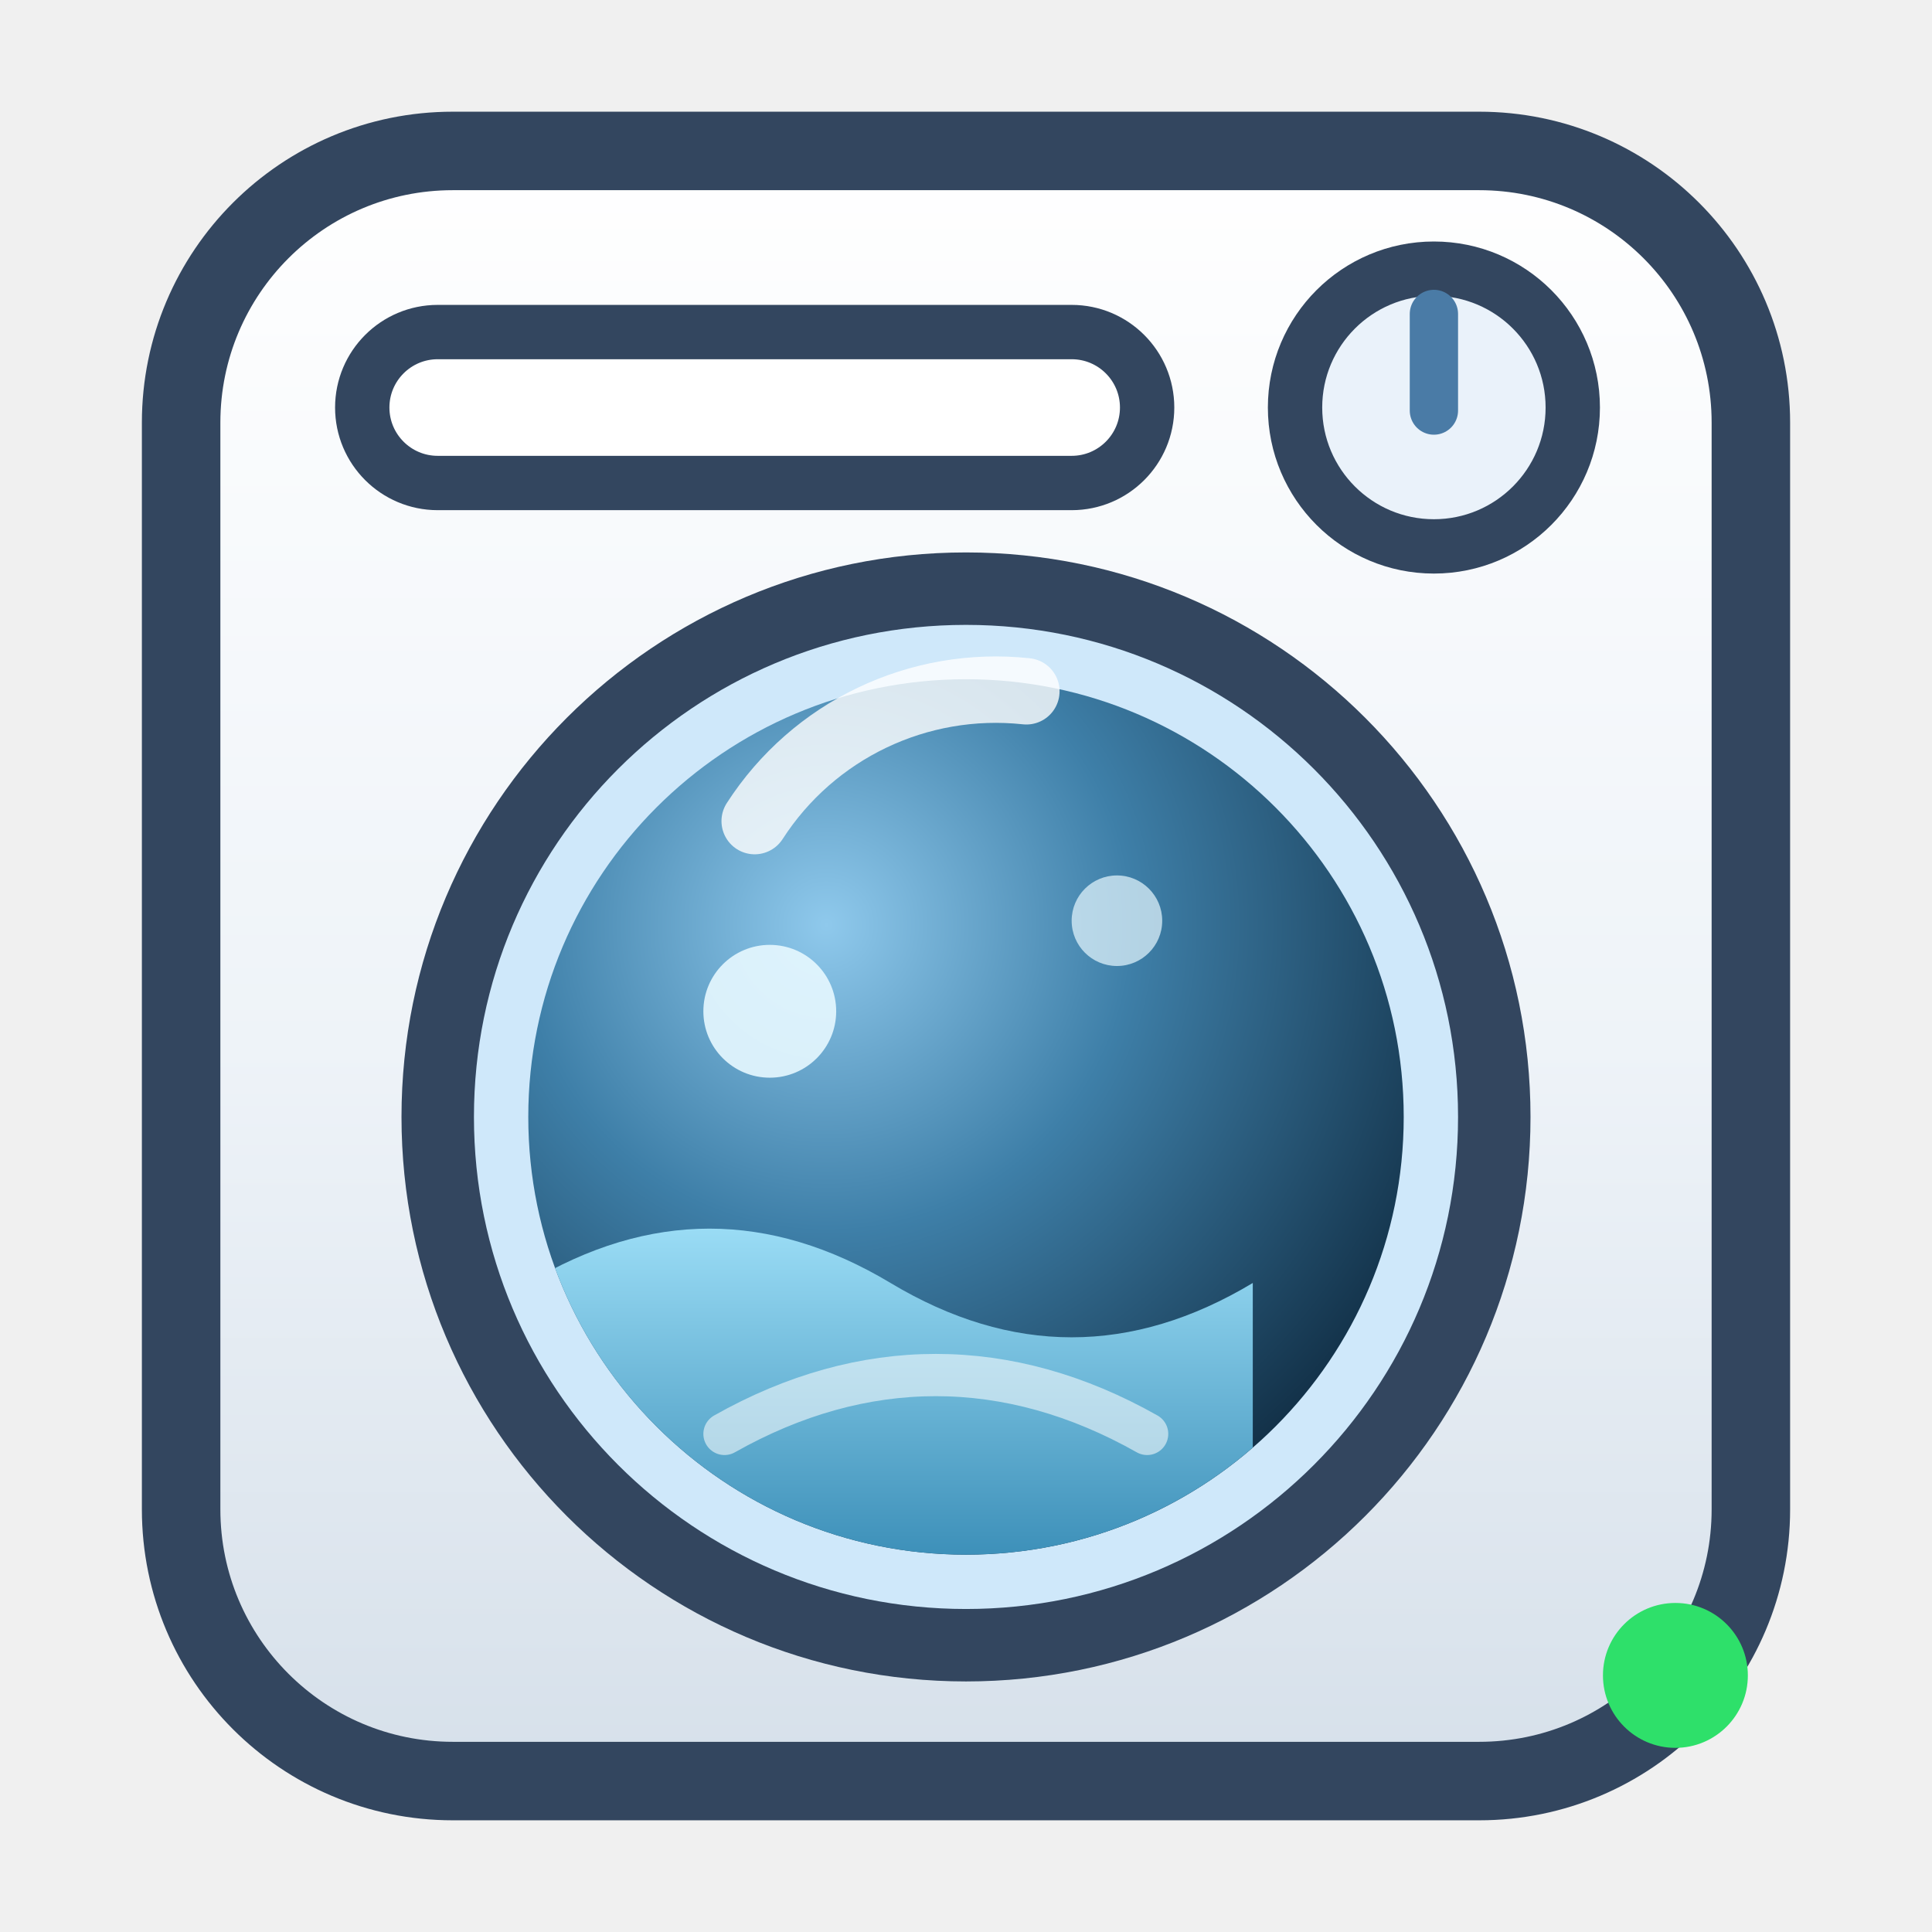
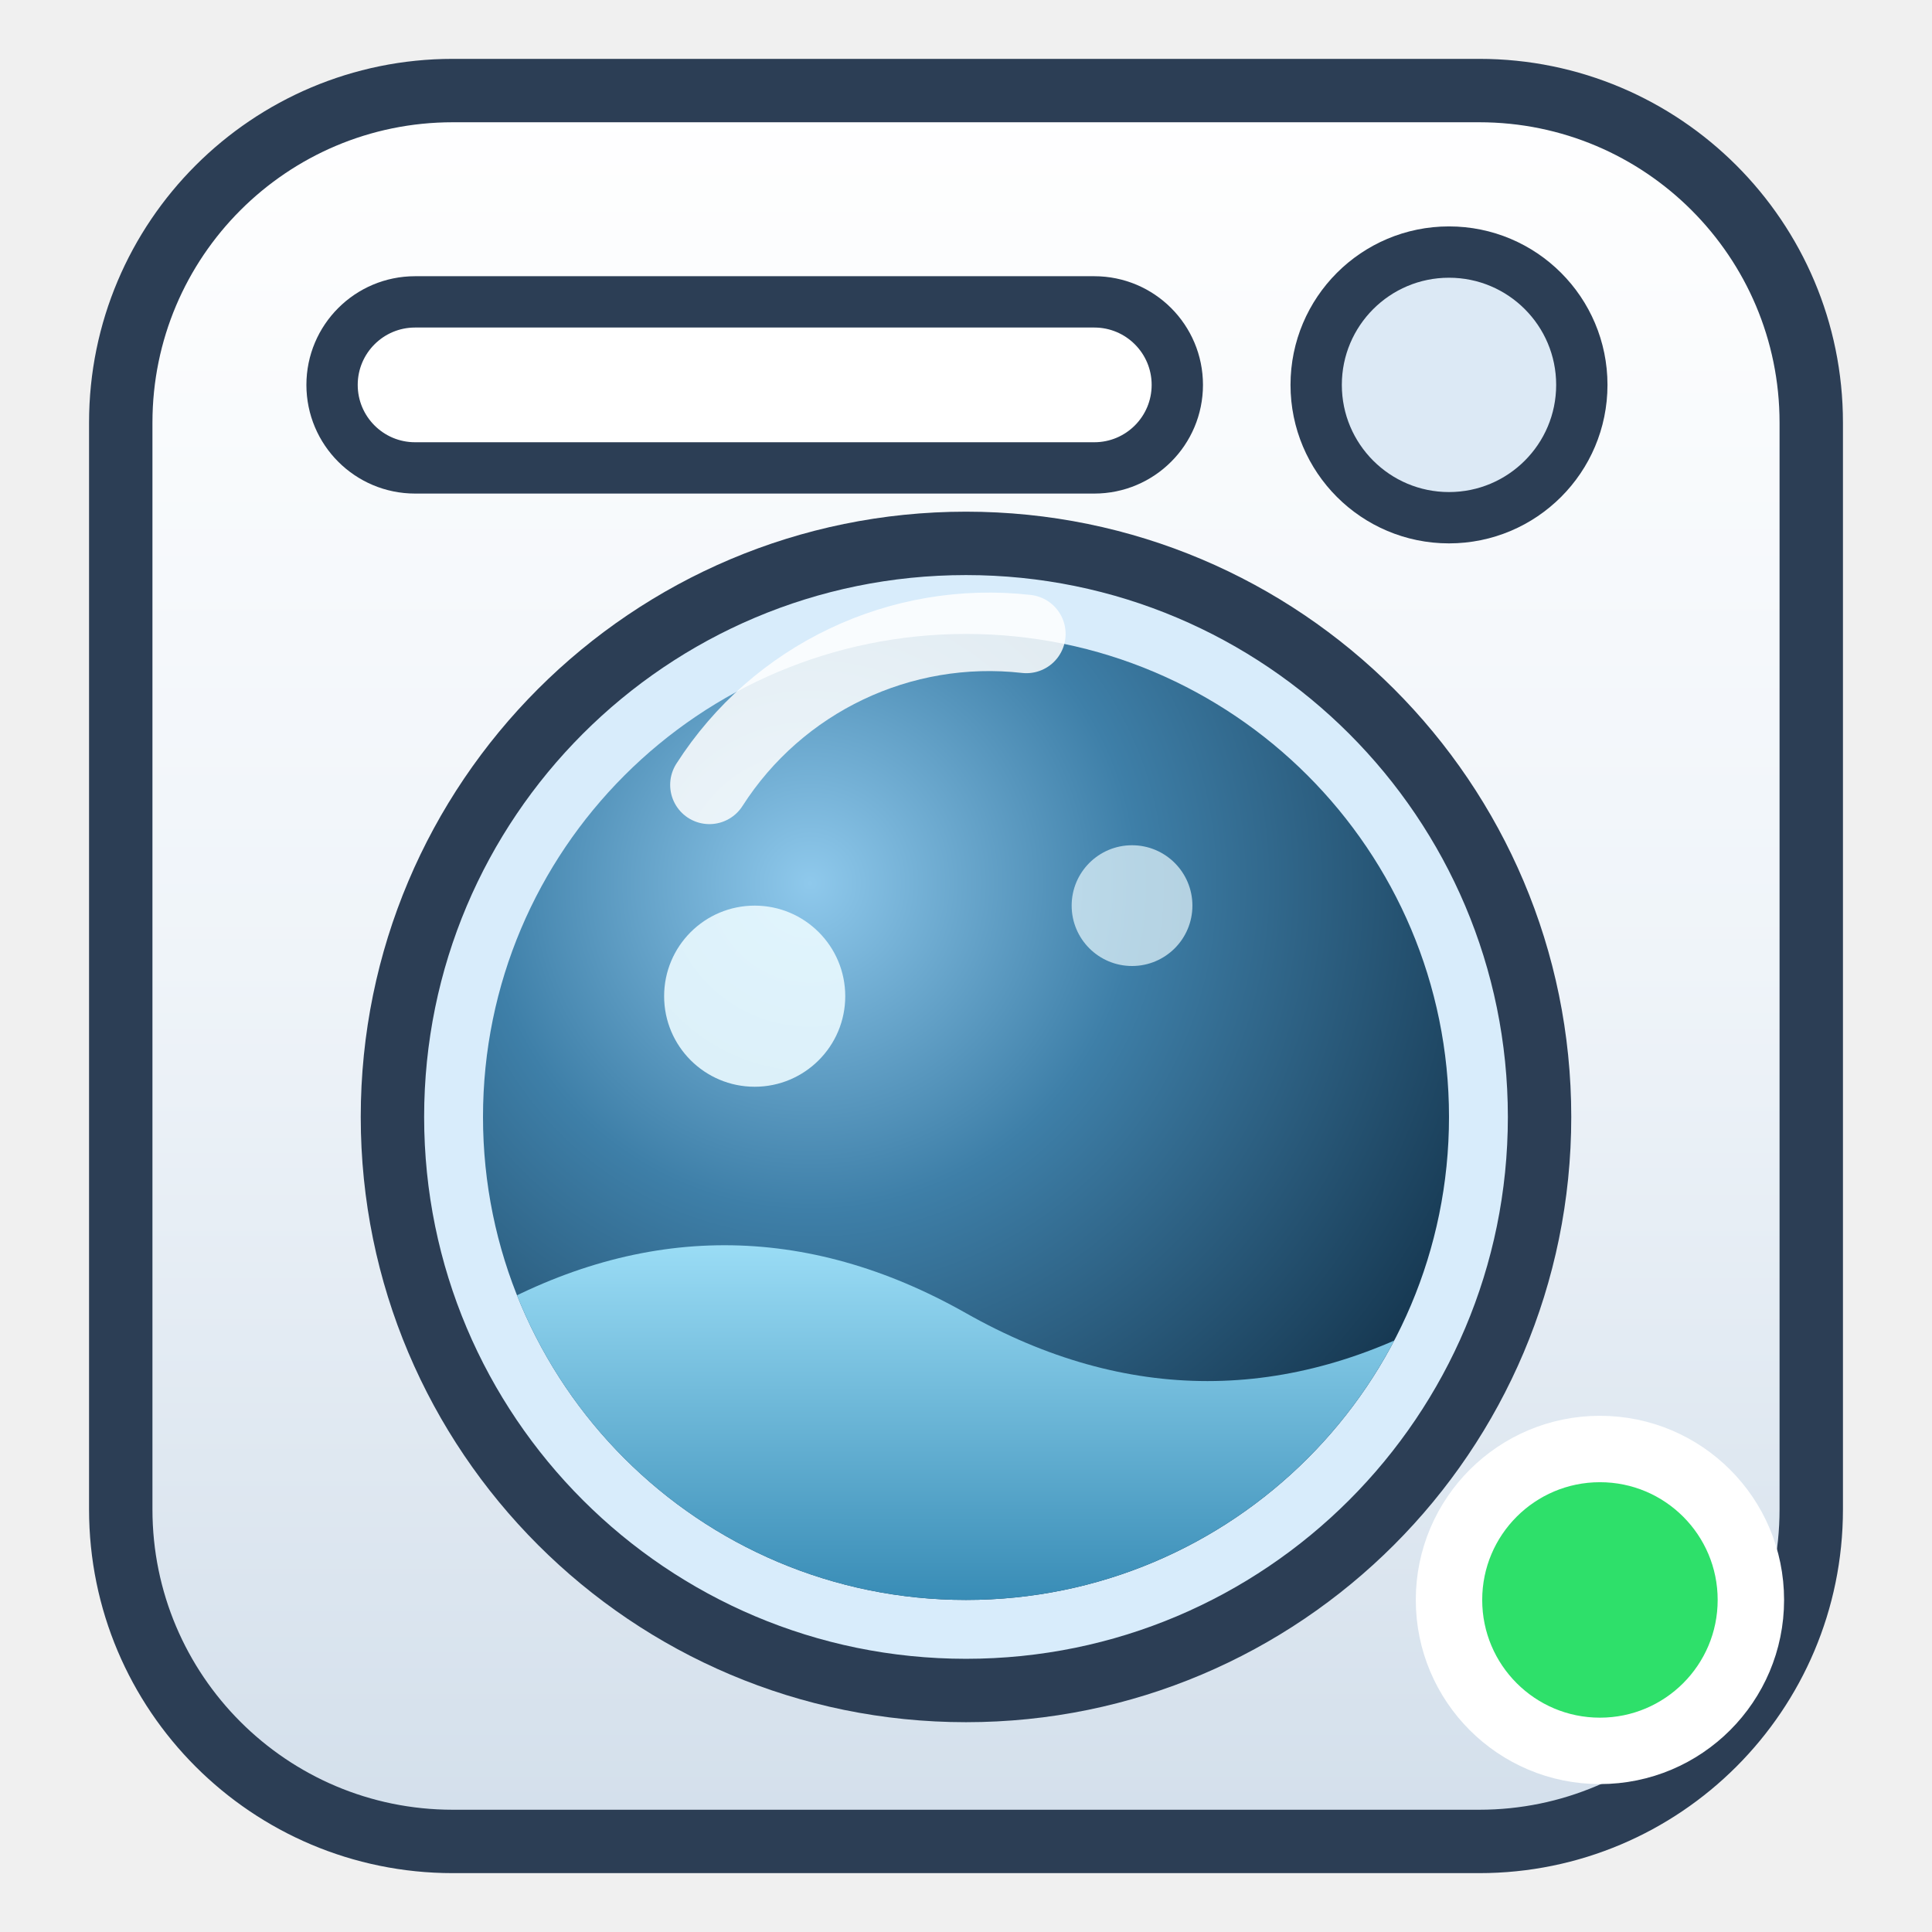
<svg xmlns="http://www.w3.org/2000/svg" viewBox="0 0 64 64" width="64" height="64" role="img" aria-label="dsh-washer">
  <defs>
    <linearGradient id="body" x1="0" y1="0" x2="0" y2="1">
      <stop offset="0" stop-color="#FFFFFF" />
-       <stop offset="0.55" stop-color="#EEF3F8" />
-       <stop offset="1" stop-color="#D6E0EA" />
+       <stop offset="0.5" stop-color="#EFF4F9" />
+       <stop offset="1" stop-color="#D3DFEB" />
    </linearGradient>
-     <radialGradient id="glass" cx="0.34" cy="0.28" r="0.78">
+     <radialGradient id="glass" cx="0.34" cy="0.26" r="0.8">
      <stop offset="0" stop-color="#8FC9EC" />
-       <stop offset="0.45" stop-color="#3E7FA8" />
-       <stop offset="1" stop-color="#123047" />
+       <stop offset="0.42" stop-color="#3E7FA8" />
+       <stop offset="1" stop-color="#13324A" />
    </radialGradient>
    <linearGradient id="water" x1="0" y1="0" x2="0" y2="1">
      <stop offset="0" stop-color="#9ADCF5" />
      <stop offset="1" stop-color="#2C82AE" />
    </linearGradient>
    <clipPath id="bowl">
-       <circle cx="32" cy="37" r="14.5" />
+       <circle cx="32" cy="37" r="16" />
    </clipPath>
  </defs>
-   <rect x="6" y="5" width="52" height="54" rx="9" fill="url(#body)" stroke="#33465F" stroke-width="2.6" />
-   <rect x="12" y="11" width="26" height="5" rx="2.5" fill="#FFFFFF" stroke="#33465F" stroke-width="1.8" />
-   <circle cx="47.5" cy="13.5" r="4.6" fill="#EAF2FA" stroke="#33465F" stroke-width="1.8" />
-   <path d="M47.5 10.4v3.2" stroke="#4A7BA6" stroke-width="1.6" stroke-linecap="round" />
-   <circle cx="32" cy="37" r="17.5" fill="#CFE8FA" stroke="#33465F" stroke-width="2.4" />
-   <circle cx="32" cy="37" r="14.5" fill="url(#glass)" />
+   <rect x="4" y="3" width="56" height="58" rx="11" fill="url(#body)" stroke="#2C3E55" stroke-width="2.1" />
+   <rect x="11" y="10" width="28" height="5.5" rx="2.75" fill="#FFFFFF" stroke="#2C3E55" stroke-width="1.7" />
+   <circle cx="48" cy="12.75" r="4.4" fill="#DCE9F5" stroke="#2C3E55" stroke-width="1.7" />
+   <circle cx="32" cy="37" r="19" fill="#D8ECFB" stroke="#2C3E55" stroke-width="2.1" />
+   <circle cx="32" cy="37" r="16" fill="url(#glass)" />
  <g clip-path="url(#bowl)">
-     <path d="M17.5 42.5c4-2.4 8-2.4 12 0s8 2.4 12 0v11h-24z" fill="url(#water)" />
-     <circle cx="25.5" cy="33.5" r="2.2" fill="#E7F8FF" opacity="0.9" />
-     <circle cx="37" cy="30.5" r="1.5" fill="#E7F8FF" opacity="0.7" />
-     <path d="M24 47.5c4.6-2.6 9.4-2.6 14 0" stroke="#FFFFFF" stroke-width="1.4" stroke-linecap="round" fill="none" opacity="0.55" />
+     <path d="M16 43.5c5.3-3 10.7-3 16 0s10.7 3 16 0v11h-32z" fill="url(#water)" />
+     <circle cx="25" cy="33" r="3" fill="#EAF9FF" opacity="0.9" />
+     <circle cx="37.5" cy="30" r="2" fill="#EAF9FF" opacity="0.7" />
  </g>
-   <path d="M25 27.2a9.5 9.5 0 0 1 9-4.3" stroke="#FFFFFF" stroke-width="2.2" stroke-linecap="round" fill="none" opacity="0.8" />
-   <circle cx="55.5" cy="55.5" r="2.4" fill="#2EE06A" />
+   <path d="M23.5 26a11 11 0 0 1 10.5-5" stroke="#FFFFFF" stroke-width="2.6" stroke-linecap="round" fill="none" opacity="0.85" />
+   <circle cx="53" cy="53" r="5" fill="#2EE06A" stroke="#FFFFFF" stroke-width="2.2" />
</svg>
